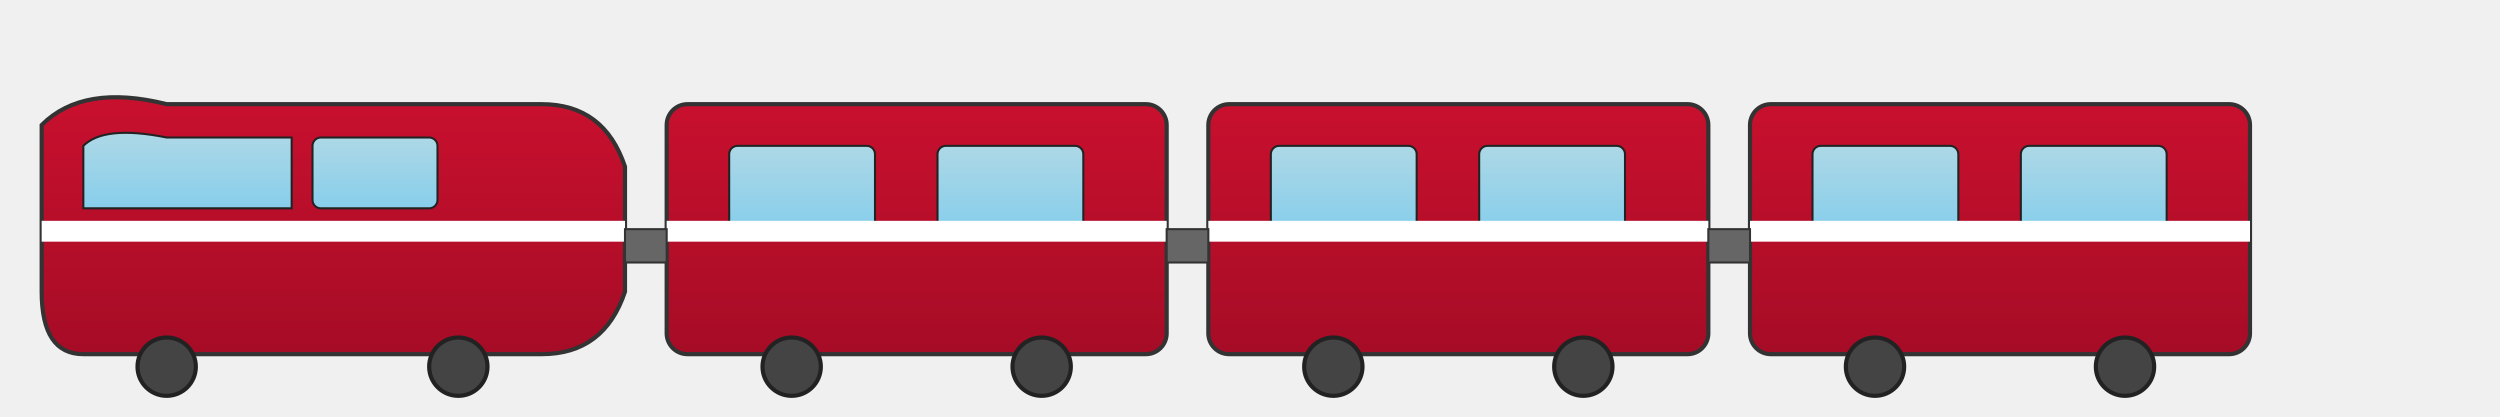
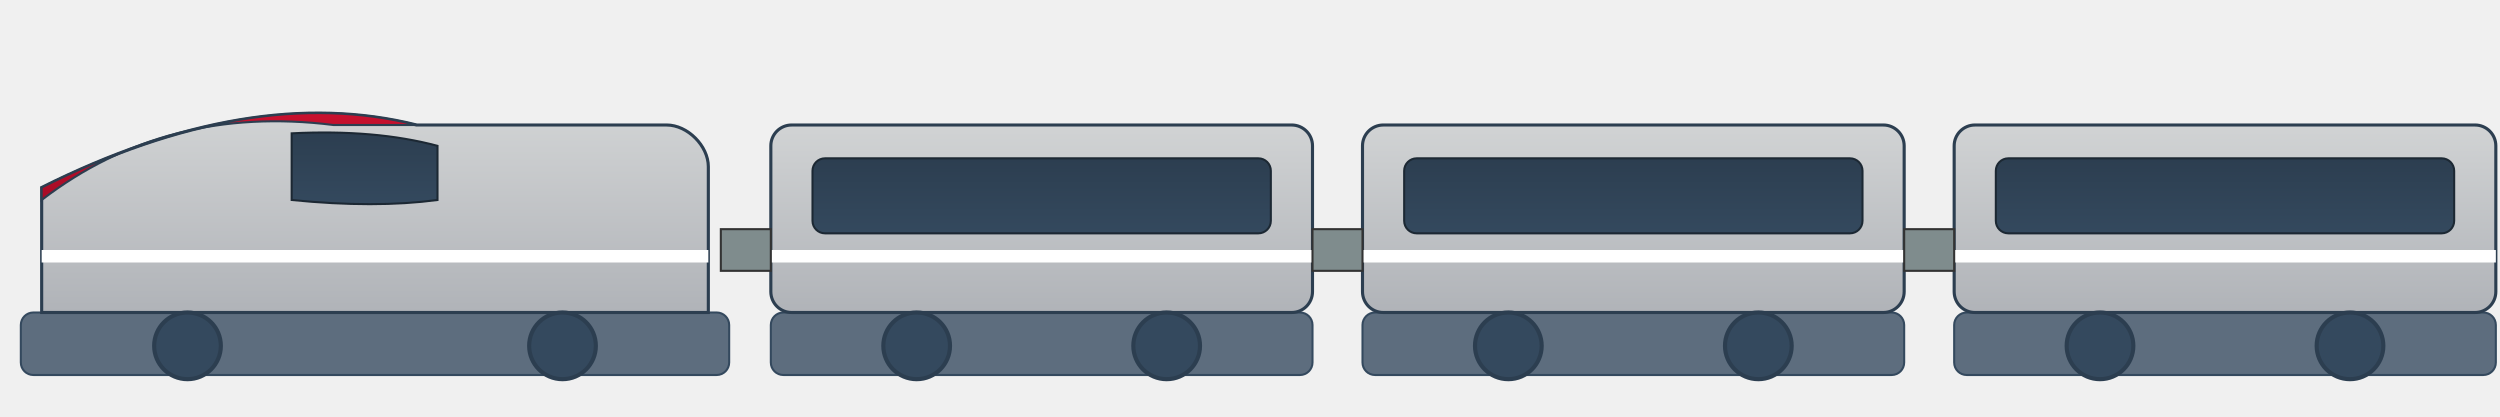
<svg xmlns="http://www.w3.org/2000/svg" width="600" height="100" viewBox="0 0 600 100">
  <defs>
-     <linearGradient id="trainGradient" x1="0%" y1="0%" x2="0%" y2="100%">
+     <linearGradient id="trainBodyGradient" x1="0%" y1="0%" x2="0%" y2="100%">
+       <stop offset="0%" style="stop-color:#D1D3D4; stop-opacity:1" />
+       <stop offset="100%" style="stop-color:#B0B3B8; stop-opacity:1" />
+     </linearGradient>
+     <linearGradient id="trainAccentGradient" x1="0%" y1="0%" x2="0%" y2="100%">
      <stop offset="0%" style="stop-color:#C8102E; stop-opacity:1" />
      <stop offset="100%" style="stop-color:#A60C26; stop-opacity:1" />
    </linearGradient>
    <linearGradient id="windowGradient" x1="0%" y1="0%" x2="0%" y2="100%">
-       <stop offset="0%" style="stop-color:#ADD8E6; stop-opacity:1" />
-       <stop offset="100%" style="stop-color:#87CEEB; stop-opacity:1" />
+       <stop offset="0%" style="stop-color:#2c3e50; stop-opacity:1" />
+       <stop offset="100%" style="stop-color:#34495e; stop-opacity:1" />
    </linearGradient>
    <style>
-       .train-body { fill: url(#trainGradient); stroke: #333; stroke-width: 1; }
-       .train-window { fill: url(#windowGradient); stroke: #222; stroke-width: 0.5; }
-       .train-wheel { fill: #444; stroke: #222; stroke-width: 1; }
-       .train-coupler { fill: #666; stroke: #333; stroke-width: 0.5; }
-       .train-stripe { fill: #FFFFFF; }
+       .train-body-main { fill: url(#trainBodyGradient); stroke: #2c3e50; stroke-width: 0.75; }
+       .train-body-accent { fill: url(#trainAccentGradient); stroke: #2c3e50; stroke-width: 0.5;}
+       .train-window { fill: url(#windowGradient); stroke: #1c2833; stroke-width: 0.5; }
+       .train-wheel { fill: #34495e; stroke: #2c3e50; stroke-width: 1; }
+       .train-coupler { fill: #7f8c8d; stroke: #333; stroke-width: 0.5; }
+       .train-underbody { fill: #5D6D7E; stroke: #34495e; stroke-width: 0.5;}
    </style>
  </defs>
  <g id="locomotive">
-     <path class="train-body" d="M10,30                                 Q20,20 40,25                                 L130,25                                 Q145,25 150,40                                 L150,70                                 Q145,85 130,85                                 L20,85                                 Q10,85 10,70                                 L10,30 Z" />
-     <path class="train-window" d="M20,35                                   Q25,30 40,33                                  L70,33                                   L70,50                                  L20,50 Z" />
-     <rect class="train-window" x="75" y="33" width="30" height="17" rx="2" />
-     <rect class="train-stripe" x="10" y="53" width="140" height="5" />
-     <circle class="train-wheel" cx="40" cy="88" r="7" />
-     <circle class="train-wheel" cx="110" cy="88" r="7" />
+     <rect class="train-underbody" x="5" y="75" width="170" height="15" rx="3" />
+     <path class="train-body-main" d="M10,45                                       Q60,20 100,30                                       L160,30                                       C165,30 170,35 170,40                                       L170,75                                       L10,75                                       L10,45 Z" />
+     <path class="train-body-accent" d="M10,45                                        Q60,20 100,30                                        L80,30                                       Q40,25 10,48                                       Z" />
+     <path class="train-window" d="M70,32                                   Q90,31 105,35                                  L105,48                                  Q90,50 70,48 Z" />
+     <rect fill="#FFFFFF" x="10" y="60" width="160" height="3" />
+     <circle class="train-wheel" cx="45" cy="83" r="8" />
+     <circle class="train-wheel" cx="135" cy="83" r="8" />
  </g>
-   <g id="wagon1" transform="translate(160, 0)">
-     <rect class="train-body" x="0" y="25" width="120" height="60" rx="5" />
-     <rect class="train-window" x="15" y="35" width="35" height="20" rx="2" />
-     <rect class="train-window" x="65" y="35" width="35" height="20" rx="2" />
-     <rect class="train-stripe" x="0" y="53" width="120" height="5" />
-     <circle class="train-wheel" cx="30" cy="88" r="7" />
-     <circle class="train-wheel" cx="90" cy="88" r="7" />
-     <rect class="train-coupler" x="-10" y="55" width="10" height="8" />
+   <g id="wagon1" transform="translate(185, 0)">
+     <rect class="train-underbody" x="0" y="75" width="130" height="15" rx="3" />
+     <rect class="train-body-main" x="0" y="30" width="130" height="45" rx="5" />
+     <rect class="train-window" x="10" y="38" width="110" height="18" rx="3" />
+     <rect fill="#FFFFFF" x="0" y="60" width="130" height="3" />
+     <circle class="train-wheel" cx="35" cy="83" r="8" />
+     <circle class="train-wheel" cx="95" cy="83" r="8" />
+     <rect class="train-coupler" x="-12" y="55" width="12" height="10" />
  </g>
-   <g id="wagon2" transform="translate(290, 0)">
-     <rect class="train-body" x="0" y="25" width="120" height="60" rx="5" />
-     <rect class="train-window" x="15" y="35" width="35" height="20" rx="2" />
-     <rect class="train-window" x="65" y="35" width="35" height="20" rx="2" />
-     <rect class="train-stripe" x="0" y="53" width="120" height="5" />
-     <circle class="train-wheel" cx="30" cy="88" r="7" />
-     <circle class="train-wheel" cx="90" cy="88" r="7" />
-     <rect class="train-coupler" x="-10" y="55" width="10" height="8" />
+   <g id="wagon2" transform="translate(327, 0)">
+     <rect class="train-underbody" x="0" y="75" width="130" height="15" rx="3" />
+     <rect class="train-body-main" x="0" y="30" width="130" height="45" rx="5" />
+     <rect class="train-window" x="10" y="38" width="110" height="18" rx="3" />
+     <rect fill="#FFFFFF" x="0" y="60" width="130" height="3" />
+     <circle class="train-wheel" cx="35" cy="83" r="8" />
+     <circle class="train-wheel" cx="95" cy="83" r="8" />
+     <rect class="train-coupler" x="-12" y="55" width="12" height="10" />
  </g>
-   <g id="wagon3" transform="translate(420, 0)">
-     <rect class="train-body" x="0" y="25" width="120" height="60" rx="5" />
-     <rect class="train-window" x="15" y="35" width="35" height="20" rx="2" />
-     <rect class="train-window" x="65" y="35" width="35" height="20" rx="2" />
-     <rect class="train-stripe" x="0" y="53" width="120" height="5" />
-     <circle class="train-wheel" cx="30" cy="88" r="7" />
-     <circle class="train-wheel" cx="90" cy="88" r="7" />
-     <rect class="train-coupler" x="-10" y="55" width="10" height="8" />
+   <g id="wagon3" transform="translate(469, 0)">
+     <rect class="train-underbody" x="0" y="75" width="130" height="15" rx="3" />
+     <rect class="train-body-main" x="0" y="30" width="130" height="45" rx="5" />
+     <rect class="train-window" x="10" y="38" width="110" height="18" rx="3" />
+     <rect fill="#FFFFFF" x="0" y="60" width="130" height="3" />
+     <circle class="train-wheel" cx="35" cy="83" r="8" />
+     <circle class="train-wheel" cx="95" cy="83" r="8" />
+     <rect class="train-coupler" x="-12" y="55" width="12" height="10" />
  </g>
</svg>
